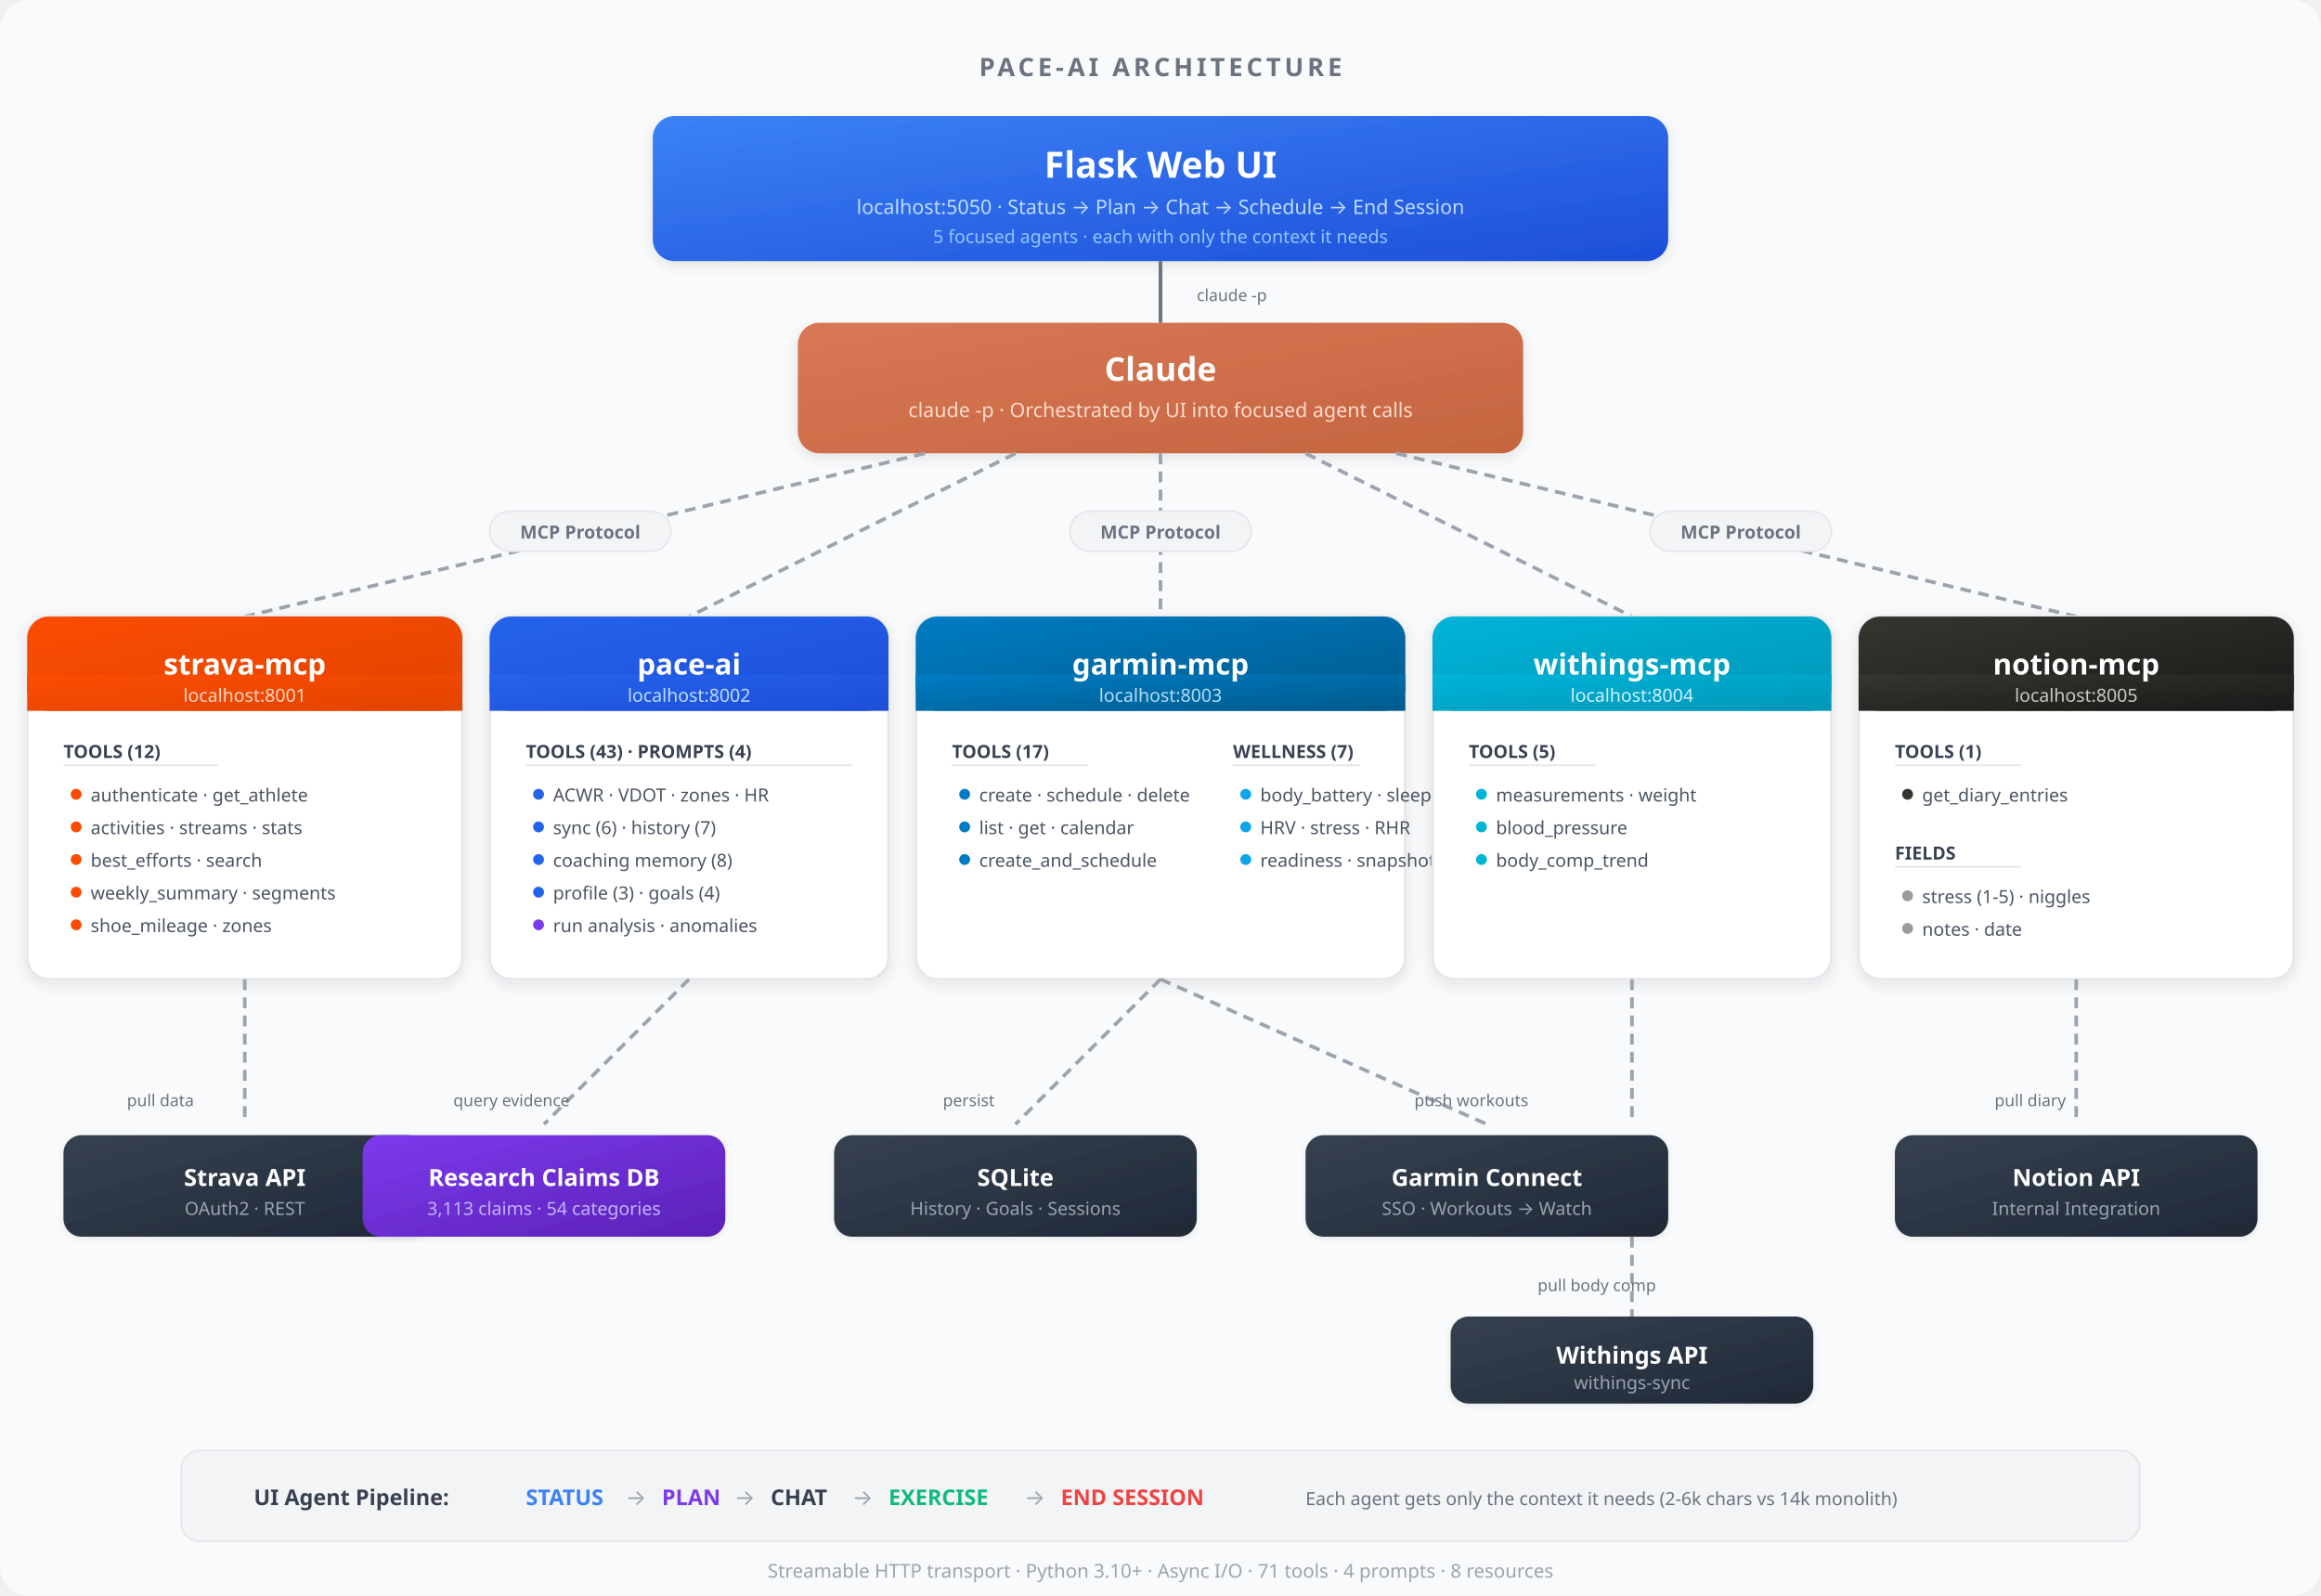
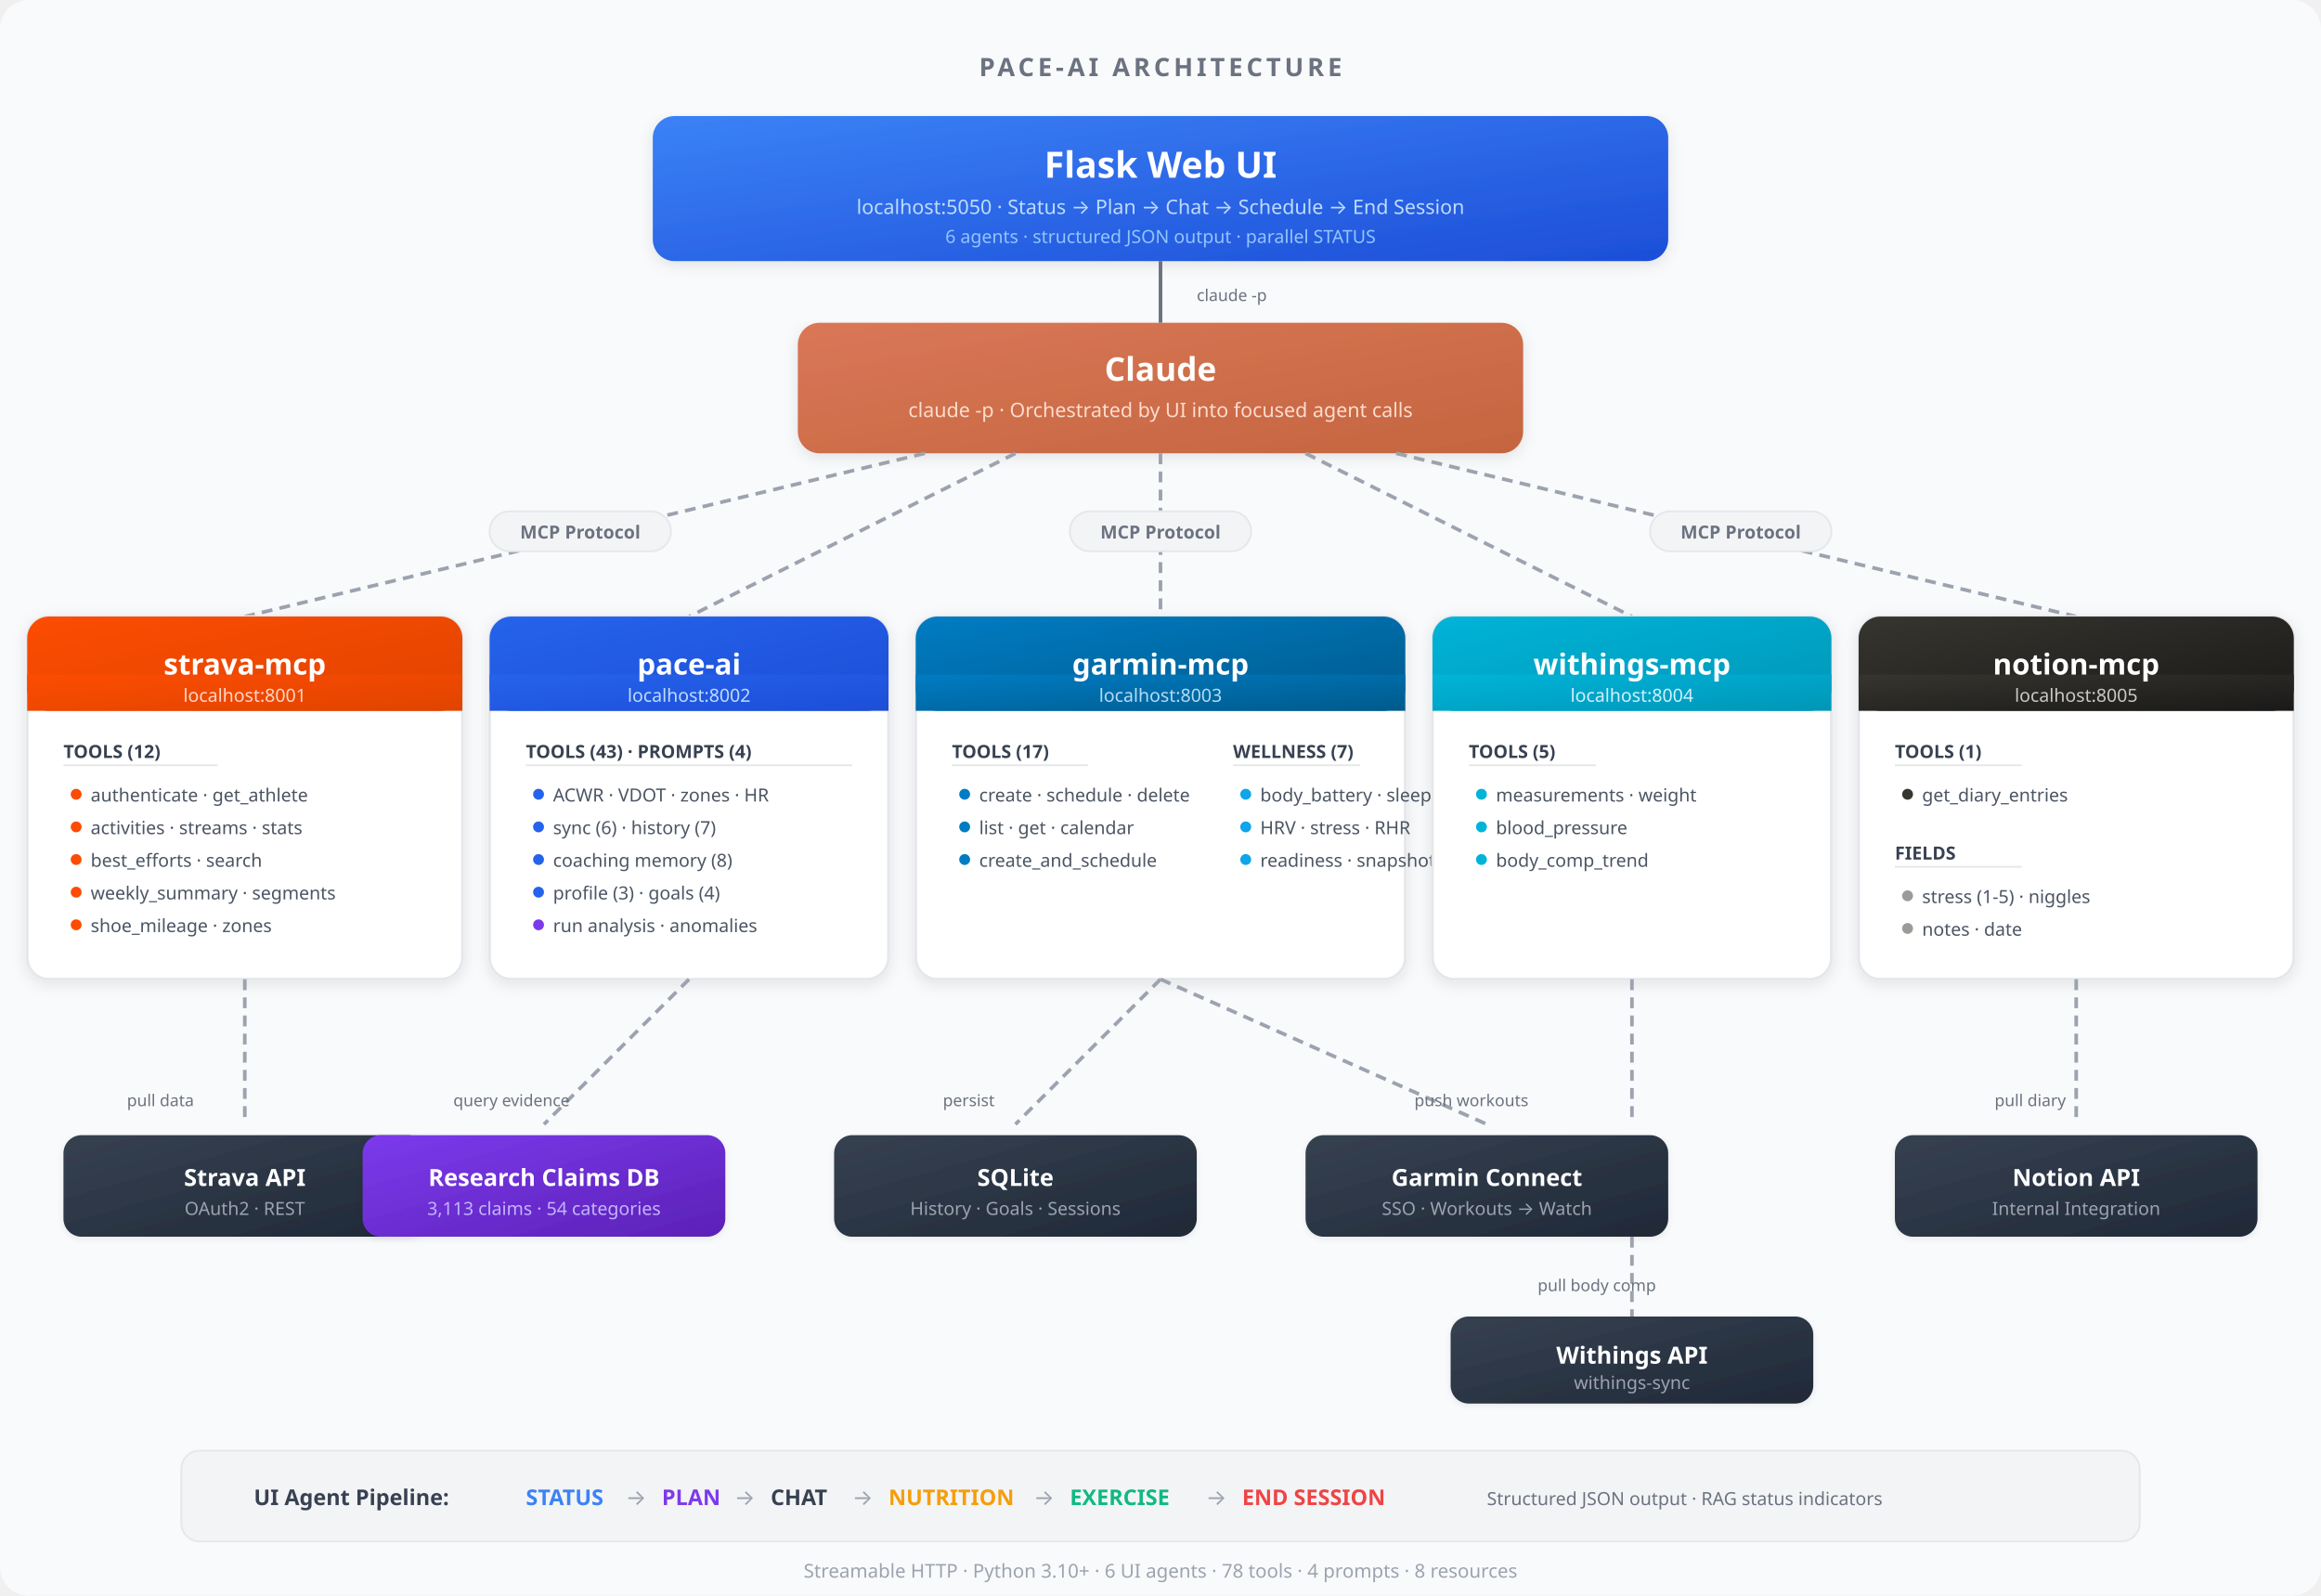
<svg xmlns="http://www.w3.org/2000/svg" viewBox="0 0 1280 880" font-family="'Segoe UI', system-ui, -apple-system, sans-serif">
  <defs>
    <linearGradient id="uiGrad" x1="0%" y1="0%" x2="100%" y2="100%">
      <stop offset="0%" style="stop-color:#3B82F6;stop-opacity:1" />
      <stop offset="100%" style="stop-color:#1D4ED8;stop-opacity:1" />
    </linearGradient>
    <linearGradient id="claudeGrad" x1="0%" y1="0%" x2="100%" y2="100%">
      <stop offset="0%" style="stop-color:#D97757;stop-opacity:1" />
      <stop offset="100%" style="stop-color:#C4653F;stop-opacity:1" />
    </linearGradient>
    <linearGradient id="stravaGrad" x1="0%" y1="0%" x2="100%" y2="100%">
      <stop offset="0%" style="stop-color:#FC4C02;stop-opacity:1" />
      <stop offset="100%" style="stop-color:#E04400;stop-opacity:1" />
    </linearGradient>
    <linearGradient id="paceGrad" x1="0%" y1="0%" x2="100%" y2="100%">
      <stop offset="0%" style="stop-color:#2563EB;stop-opacity:1" />
      <stop offset="100%" style="stop-color:#1D4ED8;stop-opacity:1" />
    </linearGradient>
    <linearGradient id="garminGrad" x1="0%" y1="0%" x2="100%" y2="100%">
      <stop offset="0%" style="stop-color:#007CC3;stop-opacity:1" />
      <stop offset="100%" style="stop-color:#005A8C;stop-opacity:1" />
    </linearGradient>
    <linearGradient id="withingsGrad" x1="0%" y1="0%" x2="100%" y2="100%">
      <stop offset="0%" style="stop-color:#00B4D8;stop-opacity:1" />
      <stop offset="100%" style="stop-color:#0096B7;stop-opacity:1" />
    </linearGradient>
    <linearGradient id="notionGrad" x1="0%" y1="0%" x2="100%" y2="100%">
      <stop offset="0%" style="stop-color:#37352F;stop-opacity:1" />
      <stop offset="100%" style="stop-color:#1A1918;stop-opacity:1" />
    </linearGradient>
    <linearGradient id="extGrad" x1="0%" y1="0%" x2="100%" y2="100%">
      <stop offset="0%" style="stop-color:#374151;stop-opacity:1" />
      <stop offset="100%" style="stop-color:#1F2937;stop-opacity:1" />
    </linearGradient>
    <linearGradient id="claimsGrad" x1="0%" y1="0%" x2="100%" y2="100%">
      <stop offset="0%" style="stop-color:#7C3AED;stop-opacity:1" />
      <stop offset="100%" style="stop-color:#5B21B6;stop-opacity:1" />
    </linearGradient>
    <filter id="shadow" x="-4%" y="-4%" width="108%" height="116%">
      <feDropShadow dx="0" dy="2" stdDeviation="4" flood-color="#000" flood-opacity="0.10" />
    </filter>
    <filter id="shadowSm" x="-4%" y="-4%" width="108%" height="116%">
      <feDropShadow dx="0" dy="1" stdDeviation="2" flood-color="#000" flood-opacity="0.08" />
    </filter>
  </defs>
  <rect width="1280" height="880" rx="16" fill="#F9FAFB" />
  <text x="640" y="42" text-anchor="middle" font-size="14" font-weight="600" fill="#6B7280" letter-spacing="2">PACE-AI ARCHITECTURE</text>
  <rect x="360" y="64" width="560" height="80" rx="12" fill="url(#uiGrad)" filter="url(#shadow)" />
  <text x="640" y="98" text-anchor="middle" font-size="20" font-weight="700" fill="#fff">Flask Web UI</text>
  <text x="640" y="118" text-anchor="middle" font-size="11" fill="#BFDBFE">localhost:5050 · Status → Plan → Chat → Schedule → End Session</text>
-   <text x="640" y="134" text-anchor="middle" font-size="10" fill="#93C5FD">5 focused agents · each with only the context it needs</text>
+   <text x="640" y="134" text-anchor="middle" font-size="10" fill="#93C5FD">6 agents · structured JSON output · parallel STATUS</text>
  <rect x="440" y="178" width="400" height="72" rx="12" fill="url(#claudeGrad)" filter="url(#shadow)" />
  <text x="640" y="210" text-anchor="middle" font-size="18" font-weight="700" fill="#fff">Claude</text>
  <text x="640" y="230" text-anchor="middle" font-size="11" fill="#FDDCCD">claude -p · Orchestrated by UI into focused agent calls</text>
  <line x1="640" y1="144" x2="640" y2="178" stroke="#6B7280" stroke-width="2" />
  <text x="660" y="166" font-size="9" fill="#6B7280">claude -p</text>
  <line x1="510" y1="250" x2="135" y2="340" stroke="#9CA3AF" stroke-width="2" stroke-dasharray="6,4" />
  <line x1="560" y1="250" x2="380" y2="340" stroke="#9CA3AF" stroke-width="2" stroke-dasharray="6,4" />
  <line x1="640" y1="250" x2="640" y2="340" stroke="#9CA3AF" stroke-width="2" stroke-dasharray="6,4" />
  <line x1="720" y1="250" x2="900" y2="340" stroke="#9CA3AF" stroke-width="2" stroke-dasharray="6,4" />
  <line x1="770" y1="250" x2="1145" y2="340" stroke="#9CA3AF" stroke-width="2" stroke-dasharray="6,4" />
  <rect x="270" y="282" width="100" height="22" rx="11" fill="#F3F4F6" stroke="#E5E7EB" stroke-width="1" />
  <text x="320" y="297" text-anchor="middle" font-size="10" fill="#6B7280" font-weight="600">MCP Protocol</text>
  <rect x="590" y="282" width="100" height="22" rx="11" fill="#F3F4F6" stroke="#E5E7EB" stroke-width="1" />
  <text x="640" y="297" text-anchor="middle" font-size="10" fill="#6B7280" font-weight="600">MCP Protocol</text>
  <rect x="910" y="282" width="100" height="22" rx="11" fill="#F3F4F6" stroke="#E5E7EB" stroke-width="1" />
  <text x="960" y="297" text-anchor="middle" font-size="10" fill="#6B7280" font-weight="600">MCP Protocol</text>
  <rect x="15" y="340" width="240" height="200" rx="12" fill="#fff" stroke="#E5E7EB" stroke-width="1.5" filter="url(#shadow)" />
  <rect x="15" y="340" width="240" height="52" rx="12" fill="url(#stravaGrad)" />
  <rect x="15" y="372" width="240" height="20" fill="url(#stravaGrad)" />
  <text x="135" y="372" text-anchor="middle" font-size="16" font-weight="700" fill="#fff">strava-mcp</text>
  <text x="135" y="387" text-anchor="middle" font-size="10" fill="#FED7C7">localhost:8001</text>
  <text x="35" y="418" font-size="10" font-weight="600" fill="#374151">TOOLS (12)</text>
  <line x1="35" y1="422" x2="120" y2="422" stroke="#E5E7EB" stroke-width="1" />
  <circle cx="42" cy="438" r="3" fill="#FC4C02" />
  <text x="50" y="442" font-size="10" fill="#4B5563">authenticate · get_athlete</text>
  <circle cx="42" cy="456" r="3" fill="#FC4C02" />
  <text x="50" y="460" font-size="10" fill="#4B5563">activities · streams · stats</text>
  <circle cx="42" cy="474" r="3" fill="#FC4C02" />
  <text x="50" y="478" font-size="10" fill="#4B5563">best_efforts · search</text>
  <circle cx="42" cy="492" r="3" fill="#FC4C02" />
  <text x="50" y="496" font-size="10" fill="#4B5563">weekly_summary · segments</text>
  <circle cx="42" cy="510" r="3" fill="#FC4C02" />
  <text x="50" y="514" font-size="10" fill="#4B5563">shoe_mileage · zones</text>
  <rect x="270" y="340" width="220" height="200" rx="12" fill="#fff" stroke="#E5E7EB" stroke-width="1.5" filter="url(#shadow)" />
  <rect x="270" y="340" width="220" height="52" rx="12" fill="url(#paceGrad)" />
  <rect x="270" y="372" width="220" height="20" fill="url(#paceGrad)" />
  <text x="380" y="372" text-anchor="middle" font-size="16" font-weight="700" fill="#fff">pace-ai</text>
  <text x="380" y="387" text-anchor="middle" font-size="10" fill="#BFDBFE">localhost:8002</text>
  <text x="290" y="418" font-size="10" font-weight="600" fill="#374151">TOOLS (43) · PROMPTS (4)</text>
  <line x1="290" y1="422" x2="470" y2="422" stroke="#E5E7EB" stroke-width="1" />
  <circle cx="297" cy="438" r="3" fill="#2563EB" />
  <text x="305" y="442" font-size="10" fill="#4B5563">ACWR · VDOT · zones · HR</text>
  <circle cx="297" cy="456" r="3" fill="#2563EB" />
  <text x="305" y="460" font-size="10" fill="#4B5563">sync (6) · history (7)</text>
  <circle cx="297" cy="474" r="3" fill="#2563EB" />
  <text x="305" y="478" font-size="10" fill="#4B5563">coaching memory (8)</text>
  <circle cx="297" cy="492" r="3" fill="#2563EB" />
  <text x="305" y="496" font-size="10" fill="#4B5563">profile (3) · goals (4)</text>
  <circle cx="297" cy="510" r="3" fill="#7C3AED" />
  <text x="305" y="514" font-size="10" fill="#4B5563">run analysis · anomalies</text>
  <rect x="505" y="340" width="270" height="200" rx="12" fill="#fff" stroke="#E5E7EB" stroke-width="1.5" filter="url(#shadow)" />
  <rect x="505" y="340" width="270" height="52" rx="12" fill="url(#garminGrad)" />
  <rect x="505" y="372" width="270" height="20" fill="url(#garminGrad)" />
  <text x="640" y="372" text-anchor="middle" font-size="16" font-weight="700" fill="#fff">garmin-mcp</text>
  <text x="640" y="387" text-anchor="middle" font-size="10" fill="#B3DCF5">localhost:8003</text>
  <text x="525" y="418" font-size="10" font-weight="600" fill="#374151">TOOLS (17)</text>
  <line x1="525" y1="422" x2="600" y2="422" stroke="#E5E7EB" stroke-width="1" />
  <circle cx="532" cy="438" r="3" fill="#007CC3" />
  <text x="540" y="442" font-size="10" fill="#4B5563">create · schedule · delete</text>
  <circle cx="532" cy="456" r="3" fill="#007CC3" />
  <text x="540" y="460" font-size="10" fill="#4B5563">list · get · calendar</text>
  <circle cx="532" cy="474" r="3" fill="#007CC3" />
  <text x="540" y="478" font-size="10" fill="#4B5563">create_and_schedule</text>
  <text x="680" y="418" font-size="10" font-weight="600" fill="#374151">WELLNESS (7)</text>
  <line x1="680" y1="422" x2="750" y2="422" stroke="#E5E7EB" stroke-width="1" />
  <circle cx="687" cy="438" r="3" fill="#0EA5E9" />
  <text x="695" y="442" font-size="10" fill="#4B5563">body_battery · sleep</text>
  <circle cx="687" cy="456" r="3" fill="#0EA5E9" />
  <text x="695" y="460" font-size="10" fill="#4B5563">HRV · stress · RHR</text>
  <circle cx="687" cy="474" r="3" fill="#0EA5E9" />
  <text x="695" y="478" font-size="10" fill="#4B5563">readiness · snapshot</text>
  <rect x="790" y="340" width="220" height="200" rx="12" fill="#fff" stroke="#E5E7EB" stroke-width="1.5" filter="url(#shadow)" />
  <rect x="790" y="340" width="220" height="52" rx="12" fill="url(#withingsGrad)" />
  <rect x="790" y="372" width="220" height="20" fill="url(#withingsGrad)" />
  <text x="900" y="372" text-anchor="middle" font-size="16" font-weight="700" fill="#fff">withings-mcp</text>
  <text x="900" y="387" text-anchor="middle" font-size="10" fill="#D0F0FF">localhost:8004</text>
  <text x="810" y="418" font-size="10" font-weight="600" fill="#374151">TOOLS (5)</text>
  <line x1="810" y1="422" x2="880" y2="422" stroke="#E5E7EB" stroke-width="1" />
  <circle cx="817" cy="438" r="3" fill="#00B4D8" />
  <text x="825" y="442" font-size="10" fill="#4B5563">measurements · weight</text>
  <circle cx="817" cy="456" r="3" fill="#00B4D8" />
  <text x="825" y="460" font-size="10" fill="#4B5563">blood_pressure</text>
  <circle cx="817" cy="474" r="3" fill="#00B4D8" />
  <text x="825" y="478" font-size="10" fill="#4B5563">body_comp_trend</text>
  <rect x="1025" y="340" width="240" height="200" rx="12" fill="#fff" stroke="#E5E7EB" stroke-width="1.5" filter="url(#shadow)" />
  <rect x="1025" y="340" width="240" height="52" rx="12" fill="url(#notionGrad)" />
  <rect x="1025" y="372" width="240" height="20" fill="url(#notionGrad)" />
  <text x="1145" y="372" text-anchor="middle" font-size="16" font-weight="700" fill="#fff">notion-mcp</text>
  <text x="1145" y="387" text-anchor="middle" font-size="10" fill="#C8C8C4">localhost:8005</text>
  <text x="1045" y="418" font-size="10" font-weight="600" fill="#374151">TOOLS (1)</text>
  <line x1="1045" y1="422" x2="1115" y2="422" stroke="#E5E7EB" stroke-width="1" />
  <circle cx="1052" cy="438" r="3" fill="#37352F" />
  <text x="1060" y="442" font-size="10" fill="#4B5563">get_diary_entries</text>
  <text x="1045" y="474" font-size="10" font-weight="600" fill="#374151">FIELDS</text>
  <line x1="1045" y1="478" x2="1115" y2="478" stroke="#E5E7EB" stroke-width="1" />
  <circle cx="1052" cy="494" r="3" fill="#9B9B97" />
  <text x="1060" y="498" font-size="10" fill="#4B5563">stress (1-5) · niggles</text>
  <circle cx="1052" cy="512" r="3" fill="#9B9B97" />
  <text x="1060" y="516" font-size="10" fill="#4B5563">notes · date</text>
  <line x1="135" y1="540" x2="135" y2="620" stroke="#9CA3AF" stroke-width="2" stroke-dasharray="6,4" />
  <line x1="380" y1="540" x2="300" y2="620" stroke="#9CA3AF" stroke-width="2" stroke-dasharray="6,4" />
  <line x1="640" y1="540" x2="560" y2="620" stroke="#9CA3AF" stroke-width="2" stroke-dasharray="6,4" />
  <line x1="640" y1="540" x2="820" y2="620" stroke="#9CA3AF" stroke-width="2" stroke-dasharray="6,4" />
  <line x1="900" y1="540" x2="900" y2="620" stroke="#9CA3AF" stroke-width="2" stroke-dasharray="6,4" />
  <line x1="1145" y1="540" x2="1145" y2="620" stroke="#9CA3AF" stroke-width="2" stroke-dasharray="6,4" />
  <rect x="35" y="626" width="200" height="56" rx="10" fill="url(#extGrad)" filter="url(#shadowSm)" />
  <text x="135" y="654" text-anchor="middle" font-size="13" font-weight="600" fill="#fff">Strava API</text>
  <text x="135" y="670" text-anchor="middle" font-size="10" fill="#9CA3AF">OAuth2 · REST</text>
  <rect x="200" y="626" width="200" height="56" rx="10" fill="url(#claimsGrad)" filter="url(#shadowSm)" />
  <text x="300" y="654" text-anchor="middle" font-size="13" font-weight="600" fill="#fff">Research Claims DB</text>
  <text x="300" y="670" text-anchor="middle" font-size="10" fill="#C4B5FD">3,113 claims · 54 categories</text>
  <rect x="460" y="626" width="200" height="56" rx="10" fill="url(#extGrad)" filter="url(#shadowSm)" />
  <text x="560" y="654" text-anchor="middle" font-size="13" font-weight="600" fill="#fff">SQLite</text>
  <text x="560" y="670" text-anchor="middle" font-size="10" fill="#9CA3AF">History · Goals · Sessions</text>
  <rect x="720" y="626" width="200" height="56" rx="10" fill="url(#extGrad)" filter="url(#shadowSm)" />
  <text x="820" y="654" text-anchor="middle" font-size="13" font-weight="600" fill="#fff">Garmin Connect</text>
  <text x="820" y="670" text-anchor="middle" font-size="10" fill="#9CA3AF">SSO · Workouts → Watch</text>
  <rect x="800" y="726" width="200" height="48" rx="10" fill="url(#extGrad)" filter="url(#shadowSm)" />
  <text x="900" y="752" text-anchor="middle" font-size="13" font-weight="600" fill="#fff">Withings API</text>
  <text x="900" y="766" text-anchor="middle" font-size="10" fill="#9CA3AF">withings-sync</text>
  <rect x="1045" y="626" width="200" height="56" rx="10" fill="url(#extGrad)" filter="url(#shadowSm)" />
  <text x="1145" y="654" text-anchor="middle" font-size="13" font-weight="600" fill="#fff">Notion API</text>
  <text x="1145" y="670" text-anchor="middle" font-size="10" fill="#9CA3AF">Internal Integration</text>
  <text x="70" y="610" font-size="9" fill="#6B7280">pull data</text>
  <text x="250" y="610" font-size="9" fill="#6B7280">query evidence</text>
  <text x="520" y="610" font-size="9" fill="#6B7280">persist</text>
  <text x="780" y="610" font-size="9" fill="#6B7280">push workouts</text>
  <text x="1100" y="610" font-size="9" fill="#6B7280">pull diary</text>
  <line x1="900" y1="682" x2="900" y2="726" stroke="#9CA3AF" stroke-width="2" stroke-dasharray="6,4" />
  <text x="848" y="712" font-size="9" fill="#6B7280">pull body comp</text>
  <rect x="100" y="800" width="1080" height="50" rx="10" fill="#F3F4F6" stroke="#E5E7EB" stroke-width="1" />
  <text x="140" y="830" font-size="12" font-weight="600" fill="#374151">UI Agent Pipeline:</text>
  <text x="290" y="830" font-size="12" fill="#3B82F6" font-weight="600">STATUS</text>
  <text x="345" y="830" font-size="12" fill="#9CA3AF">→</text>
  <text x="365" y="830" font-size="12" fill="#7C3AED" font-weight="600">PLAN</text>
  <text x="405" y="830" font-size="12" fill="#9CA3AF">→</text>
  <text x="425" y="830" font-size="12" fill="#374151" font-weight="600">CHAT</text>
  <text x="470" y="830" font-size="12" fill="#9CA3AF">→</text>
-   <text x="490" y="830" font-size="12" fill="#10B981" font-weight="600">EXERCISE</text>
-   <text x="565" y="830" font-size="12" fill="#9CA3AF">→</text>
-   <text x="585" y="830" font-size="12" fill="#EF4444" font-weight="600">END SESSION</text>
-   <text x="720" y="830" font-size="10" fill="#6B7280">Each agent gets only the context it needs (2-6k chars vs 14k monolith)</text>
-   <text x="640" y="870" text-anchor="middle" font-size="10.5" fill="#9CA3AF">Streamable HTTP transport · Python 3.10+ · Async I/O · 71 tools · 4 prompts · 8 resources</text>
+   <text x="490" y="830" font-size="12" fill="#F59E0B" font-weight="600">NUTRITION</text>
+   <text x="570" y="830" font-size="12" fill="#9CA3AF">→</text>
+   <text x="590" y="830" font-size="12" fill="#10B981" font-weight="600">EXERCISE</text>
+   <text x="665" y="830" font-size="12" fill="#9CA3AF">→</text>
+   <text x="685" y="830" font-size="12" fill="#EF4444" font-weight="600">END SESSION</text>
+   <text x="820" y="830" font-size="10" fill="#6B7280">Structured JSON output · RAG status indicators</text>
+   <text x="640" y="870" text-anchor="middle" font-size="10.5" fill="#9CA3AF">Streamable HTTP · Python 3.10+ · 6 UI agents · 78 tools · 4 prompts · 8 resources</text>
</svg>
